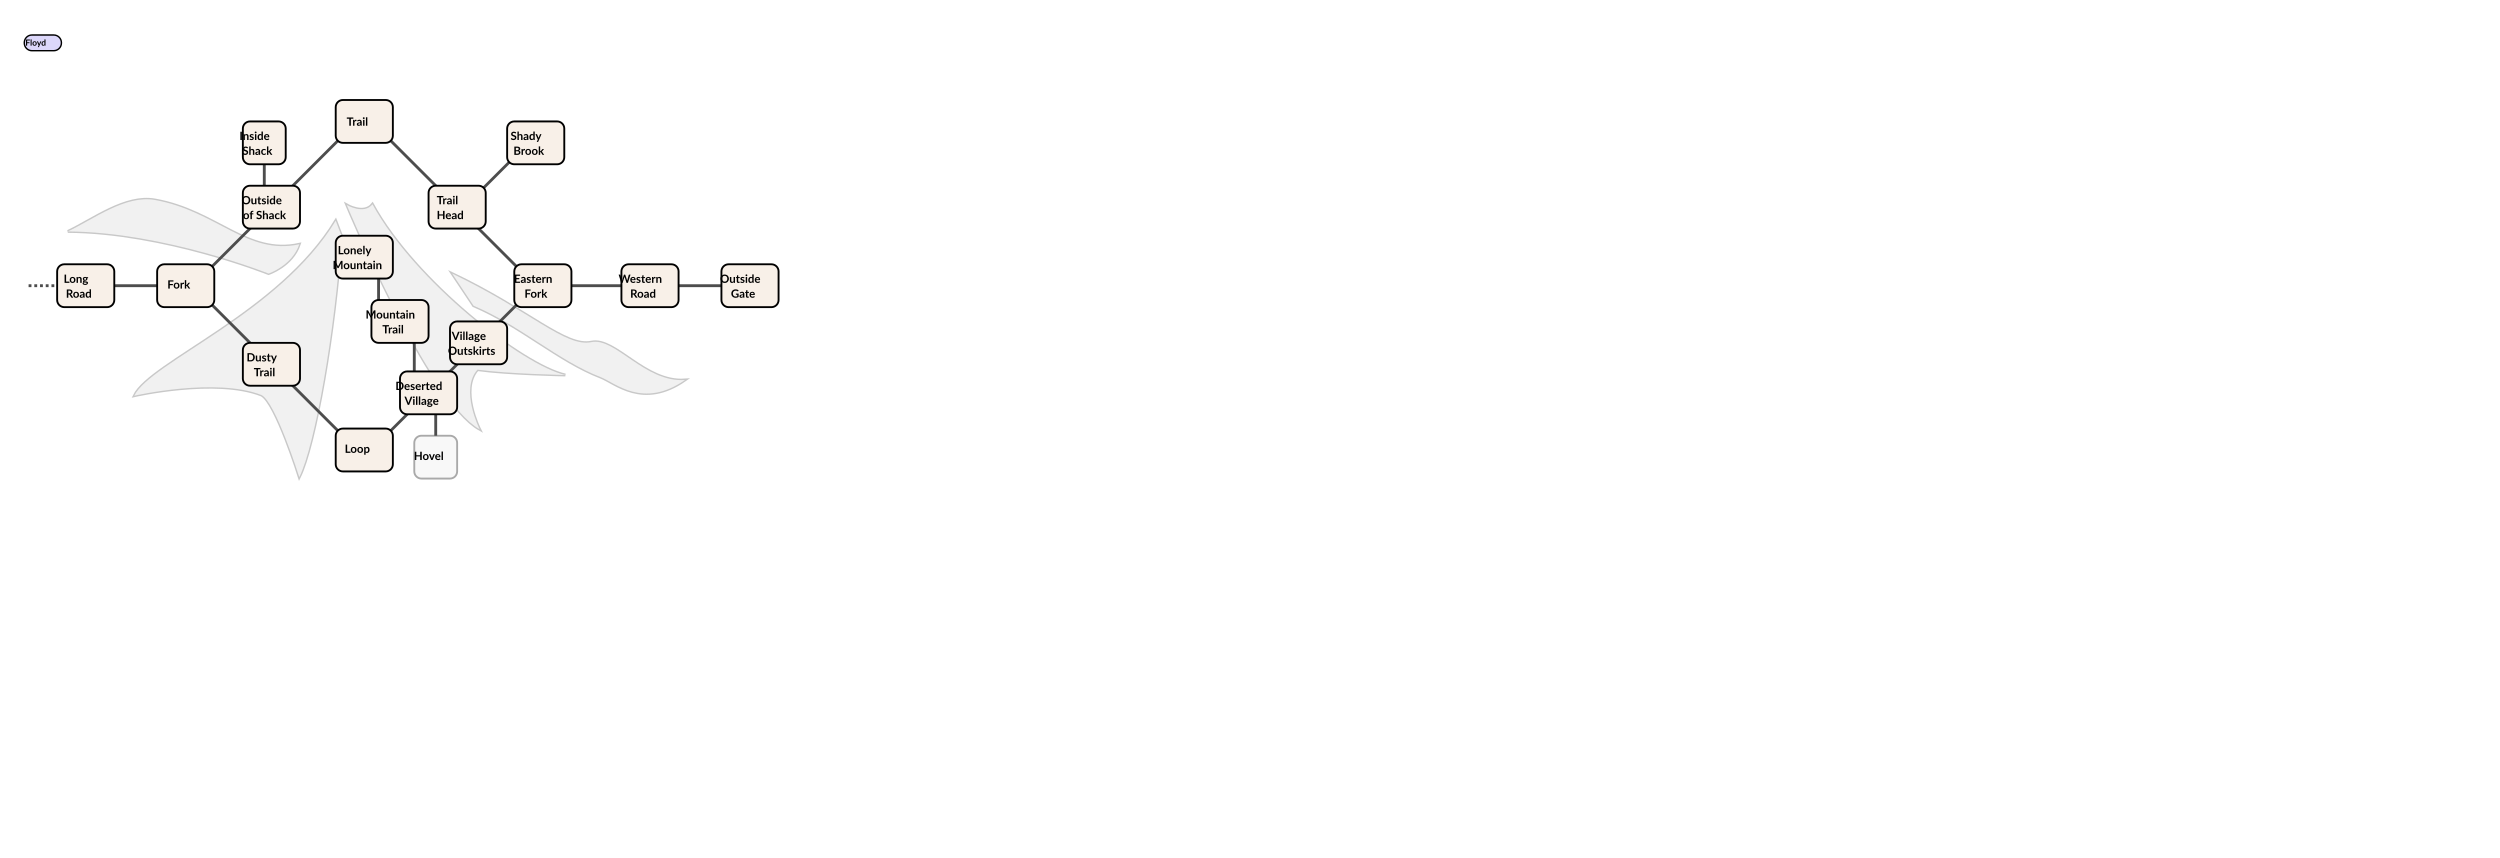
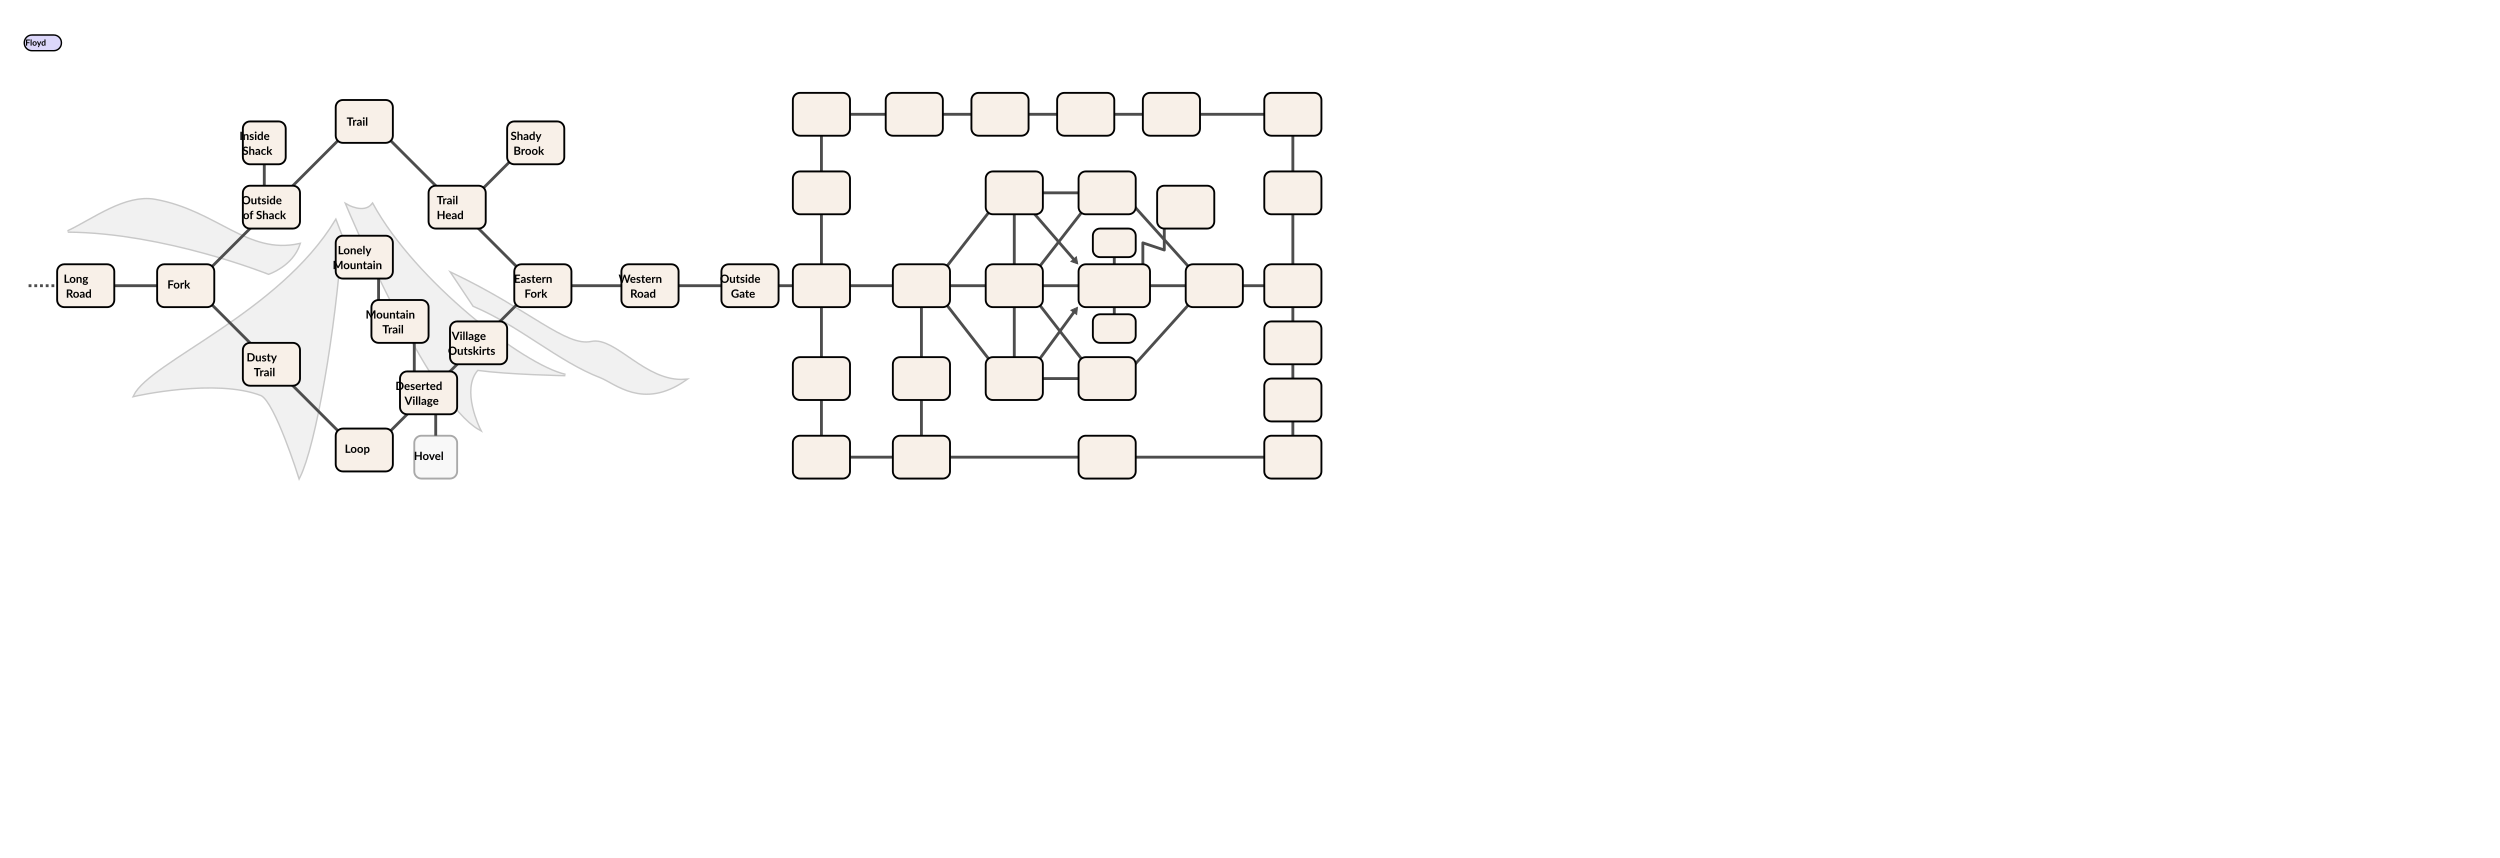
<svg xmlns="http://www.w3.org/2000/svg" width="3500" height="1200" viewBox="0 0 926.042 317.5" version="1.1" id="svg1">
  <style id="style1">svg.DarkTheme { filter: invert(90%) hue-rotate(180deg); }
#roomlayer rect { fill:#F8F0E8; stroke:#000; stroke-width:0.7; }
#roomlayer rect.Selected { fill:#FFD080; }
#mobilelayer g.Offstage { display:none; }
#connlayer .Invisible { display:none; }
</style>
  <defs id="defs1">
+     <marker style="overflow:visible" id="Triangle" refX="0" refY="0" orient="auto-start-reverse" markerWidth="0.5" markerHeight="0.5" viewBox="0 0 1 1" preserveAspectRatio="xMidYMid">
+       <path transform="scale(0.5)" style="fill:context-stroke;fill-rule:evenodd;stroke:context-stroke;stroke-width:1pt" d="M 5.77,0 -2.88,5 V -5 Z" id="path135" />
+     </marker>
    <marker style="overflow:visible" id="Dot-3" refX="0" refY="0" orient="auto" markerWidth="0.35" markerHeight="0.35" viewBox="0 0 1 1" preserveAspectRatio="xMidYMid">
      <path transform="scale(0.5)" style="fill:#6292df;fill-opacity:0.6;fill-rule:evenodd;stroke:none" d="M 5,0 C 5,2.76 2.76,5 0,5 -2.76,5 -5,2.76 -5,0 c 0,-2.76 2.3,-5 5,-5 2.76,0 5,2.24 5,5 z" id="path17-8" />
    </marker>
  </defs>
  <g id="sketchlayer" style="display:none">
    <path style="font-variation-settings:normal;display:inline;fill:none;fill-opacity:1;fill-rule:evenodd;stroke:#6292df;stroke-width:2.117;stroke-linecap:round;stroke-linejoin:round;stroke-miterlimit:4;stroke-dasharray:none;stroke-dashoffset:0;stroke-opacity:0.58;marker-start:url(#Dot-3);marker-mid:url(#Dot-3);marker-end:url(#Dot-3);paint-order:stroke fill markers;stop-color:#000000" d="m 259.292,465.667 v -37.042 h 15.875 l 15.875,13.229 h 18.521" id="path9" />
    <path style="font-variation-settings:normal;display:inline;vector-effect:none;fill:none;fill-opacity:1;fill-rule:evenodd;stroke:#6292df;stroke-width:2.117;stroke-linecap:round;stroke-linejoin:round;stroke-miterlimit:4;stroke-dasharray:none;stroke-dashoffset:0;stroke-opacity:0.58;-inkscape-stroke:none;marker-start:url(#Dot-3);marker-mid:url(#Dot-3);marker-end:url(#Dot-3);paint-order:stroke fill markers;stop-color:#000000" d="m 214.312,394.229 h 29.104 l 21.167,-13.229 h 23.813" id="path10-8" />
    <path style="font-variation-settings:normal;display:inline;vector-effect:none;fill:none;fill-opacity:1;fill-rule:evenodd;stroke:#6292df;stroke-width:2.117;stroke-linecap:round;stroke-linejoin:round;stroke-miterlimit:4;stroke-dasharray:none;stroke-dashoffset:0;stroke-opacity:0.58;-inkscape-stroke:none;marker-start:url(#Dot-3);marker-mid:url(#Dot-3);marker-end:url(#Dot-3);paint-order:stroke fill markers" d="m 259.292,497.417 h 47.625 L 381,431.271 h 58.208 l -71.437,-95.25 -79.375,-63.5 -55.563,37.042 -108.479,111.125 h 31.75 l 42.333,87.312 42.333,50.271" id="path11-3" />
  </g>
  <g id="decorlayer">
    <rect id="rect18" width="15.875" height="15.875" x="153.458" y="161.396" ry="2.646" style="display:inline;fill:#f8f8f8;stroke:#a9a9a9;stroke-width:0.7;fill-opacity:1;stroke-opacity:1" />
    <path style="font-variation-settings:normal;opacity:1;vector-effect:none;fill:#f1f1f1;fill-opacity:1;stroke:#c8c8c8;stroke-width:1.058;stroke-linecap:butt;stroke-linejoin:miter;stroke-miterlimit:4;stroke-dasharray:none;stroke-dashoffset:0;stroke-opacity:1;-inkscape-stroke:none;paint-order:stroke fill markers;stop-color:#000000;stop-opacity:1" d="m 209.411,138.906 c -15.61,-3.44 -55.827,-34.66 -71.438,-63.235 -3.175,3.969 -9.525,0.265 -9.525,0.265 0,0 30.163,72.496 49.213,83.079 0,0 -7.408,-14.684 -0.794,-22.093 11.377,1.587 32.544,1.984 32.544,1.984 z" id="path65" />
    <path style="font-variation-settings:normal;opacity:1;vector-effect:none;fill:#f1f1f1;fill-opacity:1;stroke:#c8c8c8;stroke-width:1.058;stroke-linecap:butt;stroke-linejoin:miter;stroke-miterlimit:4;stroke-dasharray:none;stroke-dashoffset:0;stroke-opacity:1;-inkscape-stroke:none;paint-order:stroke fill markers" d="m 126.471,87.312 c -2.381,35.19 -9.79,77.787 -15.61,89.429 0,0 -8.731,-27.781 -14.023,-30.427 -16.933,-6.615 -47.096,0.265 -47.096,0.265 6.085,-12.435 53.71,-30.427 74.612,-64.823 z" id="path66" />
    <path style="font-variation-settings:normal;opacity:1;vector-effect:none;fill:#f1f1f1;fill-opacity:1;stroke:#c8c8c8;stroke-width:1.058;stroke-linecap:butt;stroke-linejoin:miter;stroke-miterlimit:4;stroke-dasharray:none;stroke-dashoffset:0;stroke-opacity:1;-inkscape-stroke:none;paint-order:stroke fill markers" d="m 167.481,101.335 c 28.84,13.758 41.971,27.428 51.594,25.4 8.853,-1.866 19.844,15.081 34.66,14.023 -15.61,10.848 -25.857,1.008 -31.221,-1.058 -15.615,-6.016 -29.633,-19.05 -47.096,-26.458 z" id="path67" />
    <path style="font-variation-settings:normal;opacity:1;vector-effect:none;fill:#f1f1f1;fill-opacity:1;stroke:#c8c8c8;stroke-width:1.058;stroke-linecap:butt;stroke-linejoin:miter;stroke-miterlimit:4;stroke-dasharray:none;stroke-dashoffset:0;stroke-opacity:1;-inkscape-stroke:none;paint-order:stroke fill markers" d="m 99.483,101.335 c 0,0 -38.365,-15.346 -74.348,-15.61 9.525,-4.498 21.312,-13.603 32.279,-11.642 22.786,4.076 34.131,20.637 53.446,16.404 -2.646,7.938 -11.377,10.848 -11.377,10.848 z" id="path68" />
  </g>
  <g id="connlayer" style="display:inline">
    <path style="font-variation-settings:normal;opacity:1;vector-effect:none;fill:none;fill-opacity:1;stroke:#4d4d4d;stroke-width:1.058;stroke-linecap:butt;stroke-linejoin:round;stroke-miterlimit:4;stroke-dasharray:none;stroke-dashoffset:0;stroke-opacity:1;-inkscape-stroke:none;paint-order:stroke fill markers;stop-color:#000000;stop-opacity:1" d="M 161.396,161.396 V 149.49" id="path56" />
    <path style="font-variation-settings:normal;opacity:1;vector-effect:none;fill:none;fill-opacity:1;stroke:#4d4d4d;stroke-width:1.058;stroke-linecap:butt;stroke-linejoin:round;stroke-miterlimit:4;stroke-dasharray:none;stroke-dashoffset:0;stroke-opacity:1;-inkscape-stroke:none;paint-order:stroke fill markers" d="m 206.375,105.833 h 71.438" id="path160" />
    <path style="font-variation-settings:normal;opacity:1;vector-effect:none;fill:none;fill-opacity:1;stroke:#4d4d4d;stroke-width:1.058;stroke-linecap:butt;stroke-linejoin:round;stroke-miterlimit:4;stroke-dasharray:none;stroke-dashoffset:0;stroke-opacity:1;-inkscape-stroke:none;paint-order:stroke fill markers;stop-color:#000000;stop-opacity:1" d="M 66.146,105.833 H 39.687" id="path15" />
    <path style="font-variation-settings:normal;opacity:1;vector-effect:none;fill:none;fill-opacity:1;stroke:#4d4d4d;stroke-width:1.058;stroke-linecap:butt;stroke-linejoin:round;stroke-miterlimit:4;stroke-dasharray:none;stroke-dashoffset:0;stroke-opacity:1;-inkscape-stroke:none;paint-order:stroke fill markers" d="m 71.437,105.833 63.5,63.5 63.5,-63.5 -63.5,-63.5 z" id="path18" />
    <path style="font-variation-settings:normal;opacity:1;vector-effect:none;fill:none;fill-opacity:1;stroke:#4d4d4d;stroke-width:1.058;stroke-linecap:butt;stroke-linejoin:round;stroke-miterlimit:4;stroke-dasharray:none;stroke-dashoffset:0;stroke-opacity:1;-inkscape-stroke:none;paint-order:stroke fill markers;stop-color:#000000;stop-opacity:1" d="M 190.5,58.208 177.271,71.438" id="path19" />
    <path style="font-variation-settings:normal;opacity:1;vector-effect:none;fill:none;fill-opacity:1;stroke:#4d4d4d;stroke-width:1.058;stroke-linecap:butt;stroke-linejoin:round;stroke-miterlimit:4;stroke-dasharray:none;stroke-dashoffset:0;stroke-opacity:1;-inkscape-stroke:none;paint-order:stroke fill markers;stop-color:#000000;stop-opacity:1" d="M 97.896,71.438 V 58.208" id="path55" />
    <path style="font-variation-settings:normal;opacity:1;vector-effect:none;fill:none;fill-opacity:1;stroke:#4d4d4d;stroke-width:1.058;stroke-linecap:butt;stroke-linejoin:round;stroke-miterlimit:4;stroke-dasharray:none;stroke-dashoffset:0;stroke-opacity:1;-inkscape-stroke:none;paint-order:stroke fill markers" d="m 140.229,100.542 v 18.521" id="path62" />
    <path style="font-variation-settings:normal;opacity:1;vector-effect:none;fill:none;fill-opacity:1;stroke:#4d4d4d;stroke-width:1.058;stroke-linecap:butt;stroke-linejoin:round;stroke-miterlimit:4;stroke-dasharray:none;stroke-dashoffset:0;stroke-opacity:1;-inkscape-stroke:none;paint-order:stroke fill markers" d="m 153.458,124.354 v 15.875" id="path63" />
    <path style="font-variation-settings:normal;opacity:1;fill:none;fill-opacity:1;stroke:#4d4d4d;stroke-width:1.058;stroke-linecap:butt;stroke-linejoin:round;stroke-miterlimit:4;stroke-dasharray:1.058, 1.058;stroke-dashoffset:0;stroke-opacity:1;paint-order:stroke fill markers;stop-color:#000000;stop-opacity:1" d="M 37.042,105.833 H 10.583" id="path64" />
+     <rect style="font-variation-settings:normal;opacity:1;vector-effect:none;fill:none;fill-opacity:1;stroke:#4d4d4d;stroke-width:1.058;stroke-linecap:butt;stroke-linejoin:round;stroke-miterlimit:4;stroke-dasharray:none;stroke-dashoffset:0;stroke-opacity:1;-inkscape-stroke:none;paint-order:stroke fill markers;stop-color:#000000;stop-opacity:1" id="rect31" width="174.625" height="127" x="304.271" y="42.333" />
+     <path style="font-variation-settings:normal;opacity:1;vector-effect:none;fill:none;fill-opacity:1;stroke:#4d4d4d;stroke-width:1.058;stroke-linecap:butt;stroke-linejoin:round;stroke-miterlimit:4;stroke-dasharray:none;stroke-dashoffset:0;stroke-opacity:1;-inkscape-stroke:none;paint-order:stroke fill markers" d="m 285.75,105.833 h 10.583" id="path31" />
+     <path style="font-variation-settings:normal;opacity:1;vector-effect:none;fill:none;fill-opacity:1;stroke:#4d4d4d;stroke-width:1.058;stroke-linecap:butt;stroke-linejoin:round;stroke-miterlimit:4;stroke-dasharray:none;stroke-dashoffset:0;stroke-opacity:1;-inkscape-stroke:none;paint-order:stroke fill markers" d="m 312.208,105.833 161.396,0" id="path32" />
+     <path style="font-variation-settings:normal;opacity:1;vector-effect:none;fill:none;fill-opacity:1;stroke:#4d4d4d;stroke-width:1.058;stroke-linecap:butt;stroke-linejoin:round;stroke-miterlimit:4;stroke-dasharray:none;stroke-dashoffset:0;stroke-opacity:1;-inkscape-stroke:none;paint-order:stroke fill markers" d="M 412.75,92.604 V 119.063" id="path33" />
+     <path style="font-variation-settings:normal;opacity:1;vector-effect:none;fill:none;fill-opacity:1;stroke:#4d4d4d;stroke-width:1.058;stroke-linecap:butt;stroke-linejoin:round;stroke-miterlimit:4;stroke-dasharray:none;stroke-dashoffset:0;stroke-opacity:1;-inkscape-stroke:none;paint-order:stroke fill markers" d="m 423.333,100.542 -10e-6,-10.583 7.938,2.646 10e-6,-10.583" id="path34" />
+     <path style="font-variation-settings:normal;opacity:1;vector-effect:none;fill:none;fill-opacity:1;stroke:#4d4d4d;stroke-width:1.058;stroke-linecap:butt;stroke-linejoin:round;stroke-miterlimit:4;stroke-dasharray:none;stroke-dashoffset:0;stroke-opacity:1;-inkscape-stroke:none;paint-order:stroke fill markers" d="M 349.25,100.542 367.771,76.729" id="path35" />
+     <path style="font-variation-settings:normal;opacity:1;vector-effect:none;fill:none;fill-opacity:1;stroke:#4d4d4d;stroke-width:1.058;stroke-linecap:butt;stroke-linejoin:round;stroke-miterlimit:4;stroke-dasharray:none;stroke-dashoffset:0;stroke-opacity:1;-inkscape-stroke:none;paint-order:stroke fill markers" d="m 349.25,111.125 18.521,23.812" id="path36" />
+     <path style="font-variation-settings:normal;opacity:1;vector-effect:none;fill:none;fill-opacity:1;stroke:#4d4d4d;stroke-width:1.058;stroke-linecap:butt;stroke-linejoin:round;stroke-miterlimit:4;stroke-dasharray:none;stroke-dashoffset:0;stroke-opacity:1;-inkscape-stroke:none;paint-order:stroke fill markers" d="m 341.312,111.125 v 52.917" id="path37" />
+     <path style="font-variation-settings:normal;opacity:1;vector-effect:none;fill:none;fill-opacity:1;stroke:#4d4d4d;stroke-width:1.058;stroke-linecap:butt;stroke-linejoin:round;stroke-miterlimit:4;stroke-dasharray:none;stroke-dashoffset:0;stroke-opacity:1;-inkscape-stroke:none;paint-order:stroke fill markers" d="m 383.646,140.229 h 18.521" id="path38" />
+     <path style="font-variation-settings:normal;opacity:1;vector-effect:none;fill:none;fill-opacity:1;stroke:#4d4d4d;stroke-width:1.058;stroke-linecap:butt;stroke-linejoin:round;stroke-miterlimit:4;stroke-dasharray:none;stroke-dashoffset:0;stroke-opacity:1;-inkscape-stroke:none;paint-order:stroke fill markers" d="m 383.646,71.438 h 18.521" id="path39" />
+     <path style="font-variation-settings:normal;opacity:1;vector-effect:none;fill:none;fill-opacity:1;stroke:#4d4d4d;stroke-width:1.058;stroke-linecap:butt;stroke-linejoin:round;stroke-miterlimit:4;stroke-dasharray:none;stroke-dashoffset:0;stroke-opacity:1;-inkscape-stroke:none;marker-end:url(#Triangle);paint-order:stroke fill markers" d="m 381,76.729 17.198,19.844" id="path40" />
+     <path style="font-variation-settings:normal;opacity:1;vector-effect:none;fill:none;fill-opacity:1;stroke:#4d4d4d;stroke-width:1.058;stroke-linecap:butt;stroke-linejoin:round;stroke-miterlimit:4;stroke-dasharray:none;stroke-dashoffset:0;stroke-opacity:1;-inkscape-stroke:none;marker-end:url(#Triangle);paint-order:stroke fill markers" d="m 383.646,134.938 14.552,-19.844" id="path41" />
+     <path style="font-variation-settings:normal;opacity:1;vector-effect:none;fill:none;fill-opacity:1;stroke:#4d4d4d;stroke-width:1.058;stroke-linecap:butt;stroke-linejoin:round;stroke-miterlimit:4;stroke-dasharray:none;stroke-dashoffset:0;stroke-opacity:1;-inkscape-stroke:none;paint-order:stroke fill markers" d="m 418.042,74.083 23.813,26.458" id="path42" />
+     <path style="font-variation-settings:normal;opacity:1;vector-effect:none;fill:none;fill-opacity:1;stroke:#4d4d4d;stroke-width:1.058;stroke-linecap:butt;stroke-linejoin:round;stroke-miterlimit:4;stroke-dasharray:none;stroke-dashoffset:0;stroke-opacity:1;-inkscape-stroke:none;paint-order:stroke fill markers" d="m 441.854,111.125 -23.813,26.458" id="path43" />
+     <path style="font-variation-settings:normal;opacity:1;vector-effect:none;fill:none;fill-opacity:1;stroke:#4d4d4d;stroke-width:1.058;stroke-linecap:butt;stroke-linejoin:round;stroke-miterlimit:4;stroke-dasharray:none;stroke-dashoffset:0;stroke-opacity:1;-inkscape-stroke:none;paint-order:stroke fill markers" d="M 375.708,74.083 V 137.583" id="path44" />
+     <path style="font-variation-settings:normal;opacity:1;vector-effect:none;fill:none;fill-opacity:1;stroke:#4d4d4d;stroke-width:1.058;stroke-linecap:butt;stroke-linejoin:round;stroke-miterlimit:4;stroke-dasharray:none;stroke-dashoffset:0;stroke-opacity:1;-inkscape-stroke:none;paint-order:stroke fill markers" d="M 402.167,76.729 383.646,100.542" id="path45" />
+     <path style="font-variation-settings:normal;opacity:1;vector-effect:none;fill:none;fill-opacity:1;stroke:#4d4d4d;stroke-width:1.058;stroke-linecap:butt;stroke-linejoin:round;stroke-miterlimit:4;stroke-dasharray:none;stroke-dashoffset:0;stroke-opacity:1;-inkscape-stroke:none;paint-order:stroke fill markers" d="m 383.646,111.125 18.521,23.812" id="path46" />
  </g>
  <g id="layer1" style="display:inline" />
  <g id="roomlayer" style="display:inline">
    <rect id="r-long-road" width="21.167" height="15.875" x="21.167" y="97.896" ry="2.646" style="display:inline;fill:#f8f0e8;stroke:#000000;stroke-width:0.7" />
    <rect id="r-west-fork" width="21.167" height="15.875" x="58.208" y="97.896" ry="2.646" style="display:inline;fill:#f8f0e8;stroke:#000000;stroke-width:0.7" />
    <rect id="r-shack-room" width="21.167" height="15.875" x="89.958" y="68.792" ry="2.646" style="display:inline;fill:#f8f0e8;stroke:#000000;stroke-width:0.7" />
    <rect id="r-shack-east" width="21.167" height="15.875" x="124.354" y="37.042" ry="2.646" style="display:inline;fill:#f8f0e8;stroke:#000000;stroke-width:0.7" />
    <rect id="r-dusty-road" width="21.167" height="15.875" x="89.958" y="127" ry="2.646" style="display:inline;fill:#f8f0e8;stroke:#000000;stroke-width:0.7" />
    <rect id="r-village" width="21.167" height="15.875" x="148.167" y="137.583" ry="2.646" style="display:inline;fill:#f8f0e8;stroke:#000000;stroke-width:0.7" />
    <rect id="r-village-east" width="21.167" height="15.875" x="166.688" y="119.063" ry="2.646" style="display:inline;fill:#f8f0e8;stroke:#000000;stroke-width:0.7" />
    <rect id="r-east-fork" width="21.167" height="15.875" x="190.5" y="97.896" ry="2.646" style="display:inline;fill:#f8f0e8;stroke:#000000;stroke-width:0.7" />
    <rect id="r-trail-head" width="21.167" height="15.875" x="158.75" y="68.792" ry="2.646" style="display:inline;fill:#f8f0e8;stroke:#000000;stroke-width:0.7" />
    <rect id="r-shady-brook" width="21.167" height="15.875" x="187.854" y="44.979" ry="2.646" style="display:inline;fill:#f8f0e8;stroke:#000000;stroke-width:0.7" />
    <rect id="r-hairpin-loop" width="21.167" height="15.875" x="124.354" y="158.75" ry="2.646" style="display:inline;fill:#f8f0e8;stroke:#000000;stroke-width:0.7" />
    <rect id="r-mountain-trail" width="21.167" height="15.875" x="137.583" y="111.125" ry="2.646" style="display:inline;fill:#f8f0e8;stroke:#000000;stroke-width:0.7" />
    <rect id="r-vista" width="21.167" height="15.875" x="124.354" y="87.313" ry="2.646" style="display:inline;fill:#f8f0e8;stroke:#000000;stroke-width:0.7" />
    <rect id="r-western-road" width="21.167" height="15.875" x="230.187" y="97.896" ry="2.646" style="display:inline;fill:#f8f0e8;stroke:#000000;stroke-width:0.7" />
    <rect id="r-west-castle" width="21.167" height="15.875" x="267.229" y="97.896" ry="2.646" style="display:inline;fill:#f8f0e8;stroke:#000000;stroke-width:0.7" />
    <rect id="r-shack" width="15.875" height="15.875" x="89.958" y="44.979" ry="2.646" style="display:inline;fill:#f8f0e8;stroke:#000000;stroke-width:0.7" />
+     <rect id="rect1" width="21.167" height="15.875" x="293.688" y="97.896" ry="2.646" style="display:inline;fill:#f8f0e8;stroke:#000000;stroke-width:0.7" />
+     <rect id="rect2" width="21.167" height="15.875" x="293.687" y="63.5" ry="2.646" style="display:inline;fill:#f8f0e8;stroke:#000000;stroke-width:0.7" />
+     <rect id="rect3" width="21.167" height="15.875" x="293.687" y="34.396" ry="2.646" style="display:inline;fill:#f8f0e8;stroke:#000000;stroke-width:0.7" />
+     <rect id="rect4" width="21.167" height="15.875" x="293.688" y="132.292" ry="2.646" style="display:inline;fill:#f8f0e8;stroke:#000000;stroke-width:0.7" />
+     <rect id="rect5" width="21.167" height="15.875" x="293.688" y="161.396" ry="2.646" style="display:inline;fill:#f8f0e8;stroke:#000000;stroke-width:0.7" />
+     <rect id="rect6" width="21.167" height="15.875" x="468.312" y="97.896" ry="2.646" style="display:inline;fill:#f8f0e8;stroke:#000000;stroke-width:0.7" />
+     <rect id="rect7" width="21.167" height="15.875" x="468.312" y="63.5" ry="2.646" style="display:inline;fill:#f8f0e8;stroke:#000000;stroke-width:0.7" />
+     <rect id="rect8" width="21.167" height="15.875" x="468.312" y="34.396" ry="2.646" style="display:inline;fill:#f8f0e8;stroke:#000000;stroke-width:0.7" />
+     <rect id="rect9" width="21.167" height="15.875" x="468.312" y="119.063" ry="2.646" style="display:inline;fill:#f8f0e8;stroke:#000000;stroke-width:0.7" />
+     <rect id="rect10" width="21.167" height="15.875" x="468.312" y="161.396" ry="2.646" style="display:inline;fill:#f8f0e8;stroke:#000000;stroke-width:0.7" />
+     <rect id="rect11" width="21.167" height="15.875" x="468.312" y="140.229" ry="2.646" style="display:inline;fill:#f8f0e8;stroke:#000000;stroke-width:0.7" />
+     <rect id="rect12" width="21.167" height="15.875" x="328.083" y="34.396" ry="2.646" style="display:inline;fill:#f8f0e8;stroke:#000000;stroke-width:0.7" />
+     <rect id="rect13" width="21.167" height="15.875" x="359.833" y="34.396" ry="2.646" style="display:inline;fill:#f8f0e8;stroke:#000000;stroke-width:0.7" />
+     <rect id="rect14" width="21.167" height="15.875" x="391.583" y="34.396" ry="2.646" style="display:inline;fill:#f8f0e8;stroke:#000000;stroke-width:0.7" />
+     <rect id="rect15" width="21.167" height="15.875" x="423.333" y="34.396" ry="2.646" style="display:inline;fill:#f8f0e8;stroke:#000000;stroke-width:0.7" />
+     <rect id="rect16" width="21.167" height="15.875" x="330.729" y="161.396" ry="2.646" style="display:inline;fill:#f8f0e8;stroke:#000000;stroke-width:0.7" />
+     <rect id="rect17" width="21.167" height="15.875" x="399.521" y="161.396" ry="2.646" style="display:inline;fill:#f8f0e8;stroke:#000000;stroke-width:0.7" />
+     <rect id="rect19" width="21.167" height="15.875" x="330.729" y="97.896" ry="2.646" style="display:inline;fill:#f8f0e8;stroke:#000000;stroke-width:0.7" />
+     <rect id="rect20" width="21.167" height="15.875" x="330.729" y="132.292" ry="2.646" style="display:inline;fill:#f8f0e8;stroke:#000000;stroke-width:0.7" />
+     <rect id="rect21" width="21.167" height="15.875" x="365.125" y="97.896" ry="2.646" style="display:inline;fill:#f8f0e8;stroke:#000000;stroke-width:0.7" />
+     <rect id="rect22" width="21.167" height="15.875" x="365.125" y="132.292" ry="2.646" style="display:inline;fill:#f8f0e8;stroke:#000000;stroke-width:0.7" />
+     <rect id="rect23" width="21.167" height="15.875" x="365.125" y="63.5" ry="2.646" style="display:inline;fill:#f8f0e8;stroke:#000000;stroke-width:0.7" />
+     <rect id="rect24" width="26.458" height="15.875" x="399.521" y="97.896" ry="2.646" style="display:inline;fill:#f8f0e8;stroke:#000000;stroke-width:0.7" />
+     <rect id="rect25" width="21.167" height="15.875" x="399.521" y="63.5" ry="2.646" style="display:inline;fill:#f8f0e8;stroke:#000000;stroke-width:0.7" />
+     <rect id="rect26" width="21.167" height="15.875" x="399.521" y="132.292" ry="2.646" style="display:inline;fill:#f8f0e8;stroke:#000000;stroke-width:0.7" />
+     <rect id="rect27" width="15.875" height="10.583" x="404.812" y="116.417" ry="2.646" style="display:inline;fill:#f8f0e8;stroke:#000000;stroke-width:0.7" />
+     <rect id="rect28" width="15.875" height="10.583" x="404.812" y="84.667" ry="2.646" style="display:inline;fill:#f8f0e8;stroke:#000000;stroke-width:0.7" />
+     <rect id="rect29" width="21.167" height="15.875" x="439.208" y="97.896" ry="2.646" style="display:inline;fill:#f8f0e8;stroke:#000000;stroke-width:0.7" />
+     <rect id="rect30" width="21.167" height="15.875" x="428.625" y="68.792" ry="2.646" style="display:inline;fill:#f8f0e8;stroke:#000000;stroke-width:0.7" />
  </g>
  <g id="mobilelayer">
    <g id="mob-floyd" transform="translate(15.875,15.875)">
      <rect style="fill:#dcd7fa;fill-opacity:1;stroke:#000000;stroke-width:1.058;stroke-dasharray:none;stroke-opacity:1;paint-order:stroke fill markers" id="rect33" width="13.229" height="5.292" x="-6.615" y="-2.646" ry="2.58" />
      <text xml:space="preserve" style="font-style:normal;font-variant:normal;font-weight:bold;font-stretch:normal;font-size:3.133px;line-height:1.3;font-family:Lato;-inkscape-font-specification:'Lato Bold';font-variant-ligatures:normal;font-variant-position:normal;font-variant-caps:normal;font-variant-numeric:normal;font-variant-alternates:normal;font-variant-east-asian:normal;font-feature-settings:normal;font-variation-settings:normal;text-indent:0;text-align:center;text-decoration-line:none;text-decoration-style:solid;text-decoration-color:#000000;letter-spacing:normal;word-spacing:normal;text-transform:none;writing-mode:lr-tb;direction:ltr;text-orientation:mixed;dominant-baseline:auto;baseline-shift:baseline;text-anchor:middle;white-space:normal;display:inline;vector-effect:none;fill:#000000;fill-opacity:1;stroke:none;stroke-width:0.74;stroke-linecap:butt;stroke-linejoin:miter;stroke-miterlimit:4;stroke-dasharray:none;stroke-dashoffset:0;stroke-opacity:1;-inkscape-stroke:none;paint-order:stroke fill markers" x="0.004" y="1.048" id="text46-7">
        <tspan id="tspan46-6" style="stroke-width:0.74" x="0.004" y="1.048">Floyd</tspan>
      </text>
    </g>
  </g>
  <g id="labellayer" style="display:inline">
    <text xml:space="preserve" style="font-style:normal;font-variant:normal;font-weight:bold;font-stretch:normal;font-size:4.233px;line-height:1.3;font-family:Lato;-inkscape-font-specification:'Lato Bold';font-variant-ligatures:normal;font-variant-position:normal;font-variant-caps:normal;font-variant-numeric:normal;font-variant-alternates:normal;font-variant-east-asian:normal;font-feature-settings:normal;font-variation-settings:normal;text-indent:0;text-align:center;text-decoration-line:none;text-decoration-style:solid;text-decoration-color:#000000;letter-spacing:normal;word-spacing:normal;text-transform:none;writing-mode:lr-tb;direction:ltr;text-orientation:mixed;dominant-baseline:auto;baseline-shift:baseline;text-anchor:middle;white-space:normal;display:inline;vector-effect:none;fill:#000000;fill-opacity:1;stroke:none;stroke-width:1;stroke-linecap:butt;stroke-linejoin:miter;stroke-miterlimit:4;stroke-dasharray:none;stroke-dashoffset:0;stroke-opacity:1;-inkscape-stroke:none;marker-end:url(#marker46);paint-order:stroke fill markers" x="68.792" y="106.892" id="text106">
      <tspan style="stroke-width:1" x="68.792" y="106.892" id="tspan19">Fork</tspan>
    </text>
    <text xml:space="preserve" style="font-style:normal;font-variant:normal;font-weight:bold;font-stretch:normal;font-size:10.547px;line-height:1.3;font-family:Lato;-inkscape-font-specification:'Lato Bold';font-variant-ligatures:normal;font-variant-position:normal;font-variant-caps:normal;font-variant-numeric:normal;font-variant-alternates:normal;font-variant-east-asian:normal;font-feature-settings:normal;font-variation-settings:normal;text-indent:0;text-align:center;text-decoration-line:none;text-decoration-style:solid;text-decoration-color:#000000;letter-spacing:normal;word-spacing:normal;text-transform:none;writing-mode:lr-tb;direction:ltr;text-orientation:mixed;dominant-baseline:auto;baseline-shift:baseline;text-anchor:middle;white-space:normal;display:inline;vector-effect:none;fill:#a3a3a3;fill-opacity:1;stroke:none;stroke-width:2.491;stroke-linecap:butt;stroke-linejoin:miter;stroke-miterlimit:4;stroke-dasharray:none;stroke-dashoffset:0;stroke-opacity:1;-inkscape-stroke:none;marker-end:url(#marker46);paint-order:stroke fill markers" x="-42.005" y="37.225" id="text152">
      <tspan style="fill:#a3a3a3;fill-opacity:1;stroke-width:2.491" x="-42.005" y="37.225" id="tspan152">Feinstein</tspan>
    </text>
    <text xml:space="preserve" style="font-style:normal;font-variant:normal;font-weight:bold;font-stretch:normal;font-size:4.233px;line-height:1.3;font-family:Lato;-inkscape-font-specification:'Lato Bold';font-variant-ligatures:normal;font-variant-position:normal;font-variant-caps:normal;font-variant-numeric:normal;font-variant-alternates:normal;font-variant-east-asian:normal;font-feature-settings:normal;font-variation-settings:normal;text-indent:0;text-align:center;text-decoration-line:none;text-decoration-style:solid;text-decoration-color:#000000;letter-spacing:normal;word-spacing:normal;text-transform:none;writing-mode:lr-tb;direction:ltr;text-orientation:mixed;dominant-baseline:auto;baseline-shift:baseline;text-anchor:middle;white-space:normal;display:inline;vector-effect:none;fill:#000000;fill-opacity:1;stroke:none;stroke-width:1;stroke-linecap:butt;stroke-linejoin:miter;stroke-miterlimit:4;stroke-dasharray:none;stroke-dashoffset:0;stroke-opacity:1;-inkscape-stroke:none;marker-end:url(#marker46);paint-order:stroke fill markers" x="100.542" y="75.671" id="text21">
      <tspan style="stroke-width:1" x="100.542" y="75.671" id="tspan21">Outside</tspan>
      <tspan style="stroke-width:1" x="100.542" y="81.174" id="tspan39">of Shack</tspan>
    </text>
    <text xml:space="preserve" style="font-style:normal;font-variant:normal;font-weight:bold;font-stretch:normal;font-size:4.233px;line-height:1.3;font-family:Lato;-inkscape-font-specification:'Lato Bold';font-variant-ligatures:normal;font-variant-position:normal;font-variant-caps:normal;font-variant-numeric:normal;font-variant-alternates:normal;font-variant-east-asian:normal;font-feature-settings:normal;font-variation-settings:normal;text-indent:0;text-align:center;text-decoration-line:none;text-decoration-style:solid;text-decoration-color:#000000;letter-spacing:normal;word-spacing:normal;text-transform:none;writing-mode:lr-tb;direction:ltr;text-orientation:mixed;dominant-baseline:auto;baseline-shift:baseline;text-anchor:middle;white-space:normal;display:inline;vector-effect:none;fill:#000000;fill-opacity:1;stroke:none;stroke-width:1;stroke-linecap:butt;stroke-linejoin:miter;stroke-miterlimit:4;stroke-dasharray:none;stroke-dashoffset:0;stroke-opacity:1;-inkscape-stroke:none;marker-end:url(#marker46);paint-order:stroke fill markers" x="134.938" y="46.567" id="text23">
      <tspan style="stroke-width:1" x="134.938" y="46.567" id="tspan23">Trail</tspan>
    </text>
    <text xml:space="preserve" style="font-style:normal;font-variant:normal;font-weight:bold;font-stretch:normal;font-size:4.233px;line-height:1.3;font-family:Lato;-inkscape-font-specification:'Lato Bold';font-variant-ligatures:normal;font-variant-position:normal;font-variant-caps:normal;font-variant-numeric:normal;font-variant-alternates:normal;font-variant-east-asian:normal;font-feature-settings:normal;font-variation-settings:normal;text-indent:0;text-align:center;text-decoration-line:none;text-decoration-style:solid;text-decoration-color:#000000;letter-spacing:normal;word-spacing:normal;text-transform:none;writing-mode:lr-tb;direction:ltr;text-orientation:mixed;dominant-baseline:auto;baseline-shift:baseline;text-anchor:middle;white-space:normal;display:inline;vector-effect:none;fill:#000000;fill-opacity:1;stroke:none;stroke-width:1;stroke-linecap:butt;stroke-linejoin:miter;stroke-miterlimit:4;stroke-dasharray:none;stroke-dashoffset:0;stroke-opacity:1;-inkscape-stroke:none;marker-end:url(#marker46);paint-order:stroke fill markers" x="169.333" y="75.671" id="text25">
      <tspan style="stroke-width:1" x="169.333" y="75.671" id="tspan25">Trail</tspan>
      <tspan style="stroke-width:1" x="169.333" y="81.174" id="tspan42">Head</tspan>
    </text>
    <text xml:space="preserve" style="font-style:normal;font-variant:normal;font-weight:bold;font-stretch:normal;font-size:4.233px;line-height:1.3;font-family:Lato;-inkscape-font-specification:'Lato Bold';font-variant-ligatures:normal;font-variant-position:normal;font-variant-caps:normal;font-variant-numeric:normal;font-variant-alternates:normal;font-variant-east-asian:normal;font-feature-settings:normal;font-variation-settings:normal;text-indent:0;text-align:center;text-decoration-line:none;text-decoration-style:solid;text-decoration-color:#000000;letter-spacing:normal;word-spacing:normal;text-transform:none;writing-mode:lr-tb;direction:ltr;text-orientation:mixed;dominant-baseline:auto;baseline-shift:baseline;text-anchor:middle;white-space:normal;display:inline;vector-effect:none;fill:#000000;fill-opacity:1;stroke:none;stroke-width:1;stroke-linecap:butt;stroke-linejoin:miter;stroke-miterlimit:4;stroke-dasharray:none;stroke-dashoffset:0;stroke-opacity:1;-inkscape-stroke:none;marker-end:url(#marker46);paint-order:stroke fill markers" x="201.083" y="104.775" id="text27">
      <tspan style="stroke-width:1" x="201.083" y="104.775" id="tspan26">Eastern</tspan>
      <tspan style="stroke-width:1" x="201.083" y="110.278" id="tspan27">Fork</tspan>
    </text>
    <text xml:space="preserve" style="font-style:normal;font-variant:normal;font-weight:bold;font-stretch:normal;font-size:4.233px;line-height:1.3;font-family:Lato;-inkscape-font-specification:'Lato Bold';font-variant-ligatures:normal;font-variant-position:normal;font-variant-caps:normal;font-variant-numeric:normal;font-variant-alternates:normal;font-variant-east-asian:normal;font-feature-settings:normal;font-variation-settings:normal;text-indent:0;text-align:center;text-decoration-line:none;text-decoration-style:solid;text-decoration-color:#000000;letter-spacing:normal;word-spacing:normal;text-transform:none;writing-mode:lr-tb;direction:ltr;text-orientation:mixed;dominant-baseline:auto;baseline-shift:baseline;text-anchor:middle;white-space:normal;display:inline;vector-effect:none;fill:#000000;fill-opacity:1;stroke:none;stroke-width:1;stroke-linecap:butt;stroke-linejoin:miter;stroke-miterlimit:4;stroke-dasharray:none;stroke-dashoffset:0;stroke-opacity:1;-inkscape-stroke:none;marker-end:url(#marker46);paint-order:stroke fill markers" x="177.271" y="125.942" id="text29">
      <tspan style="stroke-width:1" x="177.271" y="125.942" id="tspan29">Village</tspan>
      <tspan style="stroke-width:1" x="177.271" y="131.445" id="tspan36">Outskirts</tspan>
    </text>
    <text xml:space="preserve" style="font-style:normal;font-variant:normal;font-weight:bold;font-stretch:normal;font-size:4.233px;line-height:1.3;font-family:Lato;-inkscape-font-specification:'Lato Bold';font-variant-ligatures:normal;font-variant-position:normal;font-variant-caps:normal;font-variant-numeric:normal;font-variant-alternates:normal;font-variant-east-asian:normal;font-feature-settings:normal;font-variation-settings:normal;text-indent:0;text-align:center;text-decoration-line:none;text-decoration-style:solid;text-decoration-color:#000000;letter-spacing:normal;word-spacing:normal;text-transform:none;writing-mode:lr-tb;direction:ltr;text-orientation:mixed;dominant-baseline:auto;baseline-shift:baseline;text-anchor:middle;white-space:normal;display:inline;vector-effect:none;fill:#000000;fill-opacity:1;stroke:none;stroke-width:1;stroke-linecap:butt;stroke-linejoin:miter;stroke-miterlimit:4;stroke-dasharray:none;stroke-dashoffset:0;stroke-opacity:1;-inkscape-stroke:none;marker-end:url(#marker46);paint-order:stroke fill markers" x="158.75" y="144.463" id="text31">
      <tspan style="stroke-width:1" x="158.75" y="144.463" id="tspan31">Deserted</tspan>
      <tspan style="stroke-width:1" x="158.75" y="149.966" id="tspan37">Village</tspan>
    </text>
    <text xml:space="preserve" style="font-style:normal;font-variant:normal;font-weight:bold;font-stretch:normal;font-size:4.233px;line-height:1.3;font-family:Lato;-inkscape-font-specification:'Lato Bold';font-variant-ligatures:normal;font-variant-position:normal;font-variant-caps:normal;font-variant-numeric:normal;font-variant-alternates:normal;font-variant-east-asian:normal;font-feature-settings:normal;font-variation-settings:normal;text-indent:0;text-align:center;text-decoration-line:none;text-decoration-style:solid;text-decoration-color:#000000;letter-spacing:normal;word-spacing:normal;text-transform:none;writing-mode:lr-tb;direction:ltr;text-orientation:mixed;dominant-baseline:auto;baseline-shift:baseline;text-anchor:middle;white-space:normal;display:inline;vector-effect:none;fill:#000000;fill-opacity:1;stroke:none;stroke-width:1;stroke-linecap:butt;stroke-linejoin:miter;stroke-miterlimit:4;stroke-dasharray:none;stroke-dashoffset:0;stroke-opacity:1;-inkscape-stroke:none;marker-end:url(#marker46);paint-order:stroke fill markers" x="134.938" y="167.746" id="text33">
      <tspan style="stroke-width:1" x="134.938" y="167.746" id="tspan33">Loop</tspan>
    </text>
    <text xml:space="preserve" style="font-style:normal;font-variant:normal;font-weight:bold;font-stretch:normal;font-size:4.233px;line-height:1.3;font-family:Lato;-inkscape-font-specification:'Lato Bold';font-variant-ligatures:normal;font-variant-position:normal;font-variant-caps:normal;font-variant-numeric:normal;font-variant-alternates:normal;font-variant-east-asian:normal;font-feature-settings:normal;font-variation-settings:normal;text-indent:0;text-align:center;text-decoration-line:none;text-decoration-style:solid;text-decoration-color:#000000;letter-spacing:normal;word-spacing:normal;text-transform:none;writing-mode:lr-tb;direction:ltr;text-orientation:mixed;dominant-baseline:auto;baseline-shift:baseline;text-anchor:middle;white-space:normal;display:inline;vector-effect:none;fill:#000000;fill-opacity:1;stroke:none;stroke-width:1;stroke-linecap:butt;stroke-linejoin:miter;stroke-miterlimit:4;stroke-dasharray:none;stroke-dashoffset:0;stroke-opacity:1;-inkscape-stroke:none;marker-end:url(#marker46);paint-order:stroke fill markers" x="100.542" y="133.879" id="text35">
      <tspan style="stroke-width:1" x="100.542" y="133.879" id="tspan35">Dusty</tspan>
      <tspan style="stroke-width:1" x="100.542" y="139.383" id="tspan38">Trail</tspan>
    </text>
    <text xml:space="preserve" style="font-style:normal;font-variant:normal;font-weight:bold;font-stretch:normal;font-size:4.233px;line-height:1.3;font-family:Lato;-inkscape-font-specification:'Lato Bold';font-variant-ligatures:normal;font-variant-position:normal;font-variant-caps:normal;font-variant-numeric:normal;font-variant-alternates:normal;font-variant-east-asian:normal;font-feature-settings:normal;font-variation-settings:normal;text-indent:0;text-align:center;text-decoration-line:none;text-decoration-style:solid;text-decoration-color:#000000;letter-spacing:normal;word-spacing:normal;text-transform:none;writing-mode:lr-tb;direction:ltr;text-orientation:mixed;dominant-baseline:auto;baseline-shift:baseline;text-anchor:middle;white-space:normal;display:inline;vector-effect:none;fill:#000000;fill-opacity:1;stroke:none;stroke-width:1;stroke-linecap:butt;stroke-linejoin:miter;stroke-miterlimit:4;stroke-dasharray:none;stroke-dashoffset:0;stroke-opacity:1;-inkscape-stroke:none;marker-end:url(#marker46);paint-order:stroke fill markers" x="97.896" y="51.858" id="text41">
      <tspan style="stroke-width:1" x="97.896" y="51.858" id="tspan40">Inside</tspan>
      <tspan style="stroke-width:1" x="97.896" y="57.362" id="tspan41">Shack</tspan>
    </text>
    <text xml:space="preserve" style="font-style:normal;font-variant:normal;font-weight:bold;font-stretch:normal;font-size:4.233px;line-height:1.3;font-family:Lato;-inkscape-font-specification:'Lato Bold';font-variant-ligatures:normal;font-variant-position:normal;font-variant-caps:normal;font-variant-numeric:normal;font-variant-alternates:normal;font-variant-east-asian:normal;font-feature-settings:normal;font-variation-settings:normal;text-indent:0;text-align:center;text-decoration-line:none;text-decoration-style:solid;text-decoration-color:#000000;letter-spacing:normal;word-spacing:normal;text-transform:none;writing-mode:lr-tb;direction:ltr;text-orientation:mixed;dominant-baseline:auto;baseline-shift:baseline;text-anchor:middle;white-space:normal;display:inline;vector-effect:none;fill:#000000;fill-opacity:1;stroke:none;stroke-width:1;stroke-linecap:butt;stroke-linejoin:miter;stroke-miterlimit:4;stroke-dasharray:none;stroke-dashoffset:0;stroke-opacity:1;-inkscape-stroke:none;marker-end:url(#marker46);paint-order:stroke fill markers" x="161.396" y="170.392" id="text43">
      <tspan style="stroke-width:1" x="161.396" y="170.392" id="tspan43">Hovel</tspan>
    </text>
    <text xml:space="preserve" style="font-style:normal;font-variant:normal;font-weight:bold;font-stretch:normal;font-size:4.233px;line-height:1.3;font-family:Lato;-inkscape-font-specification:'Lato Bold';font-variant-ligatures:normal;font-variant-position:normal;font-variant-caps:normal;font-variant-numeric:normal;font-variant-alternates:normal;font-variant-east-asian:normal;font-feature-settings:normal;font-variation-settings:normal;text-indent:0;text-align:center;text-decoration-line:none;text-decoration-style:solid;text-decoration-color:#000000;letter-spacing:normal;word-spacing:normal;text-transform:none;writing-mode:lr-tb;direction:ltr;text-orientation:mixed;dominant-baseline:auto;baseline-shift:baseline;text-anchor:middle;white-space:normal;display:inline;vector-effect:none;fill:#000000;fill-opacity:1;stroke:none;stroke-width:1;stroke-linecap:butt;stroke-linejoin:miter;stroke-miterlimit:4;stroke-dasharray:none;stroke-dashoffset:0;stroke-opacity:1;-inkscape-stroke:none;marker-end:url(#marker46);paint-order:stroke fill markers" x="31.75" y="104.775" id="text45">
      <tspan style="stroke-width:1" x="31.75" y="104.775" id="tspan45">Long</tspan>
      <tspan style="stroke-width:1" x="31.75" y="110.278" id="tspan55">Road</tspan>
    </text>
    <text xml:space="preserve" style="font-style:normal;font-variant:normal;font-weight:bold;font-stretch:normal;font-size:4.233px;line-height:1.3;font-family:Lato;-inkscape-font-specification:'Lato Bold';font-variant-ligatures:normal;font-variant-position:normal;font-variant-caps:normal;font-variant-numeric:normal;font-variant-alternates:normal;font-variant-east-asian:normal;font-feature-settings:normal;font-variation-settings:normal;text-indent:0;text-align:center;text-decoration-line:none;text-decoration-style:solid;text-decoration-color:#000000;letter-spacing:normal;word-spacing:normal;text-transform:none;writing-mode:lr-tb;direction:ltr;text-orientation:mixed;dominant-baseline:auto;baseline-shift:baseline;text-anchor:middle;white-space:normal;display:inline;vector-effect:none;fill:#000000;fill-opacity:1;stroke:none;stroke-width:1;stroke-linecap:butt;stroke-linejoin:miter;stroke-miterlimit:4;stroke-dasharray:none;stroke-dashoffset:0;stroke-opacity:1;-inkscape-stroke:none;marker-end:url(#marker46);paint-order:stroke fill markers" x="134.938" y="94.192" id="text47">
      <tspan style="stroke-width:1" x="134.938" y="94.192" id="tspan47">Lonely</tspan>
      <tspan style="stroke-width:1" x="134.938" y="99.695" id="tspan53">Mountain</tspan>
    </text>
    <text xml:space="preserve" style="font-style:normal;font-variant:normal;font-weight:bold;font-stretch:normal;font-size:4.233px;line-height:1.3;font-family:Lato;-inkscape-font-specification:'Lato Bold';font-variant-ligatures:normal;font-variant-position:normal;font-variant-caps:normal;font-variant-numeric:normal;font-variant-alternates:normal;font-variant-east-asian:normal;font-feature-settings:normal;font-variation-settings:normal;text-indent:0;text-align:center;text-decoration-line:none;text-decoration-style:solid;text-decoration-color:#000000;letter-spacing:normal;word-spacing:normal;text-transform:none;writing-mode:lr-tb;direction:ltr;text-orientation:mixed;dominant-baseline:auto;baseline-shift:baseline;text-anchor:middle;white-space:normal;display:inline;vector-effect:none;fill:#000000;fill-opacity:1;stroke:none;stroke-width:1;stroke-linecap:butt;stroke-linejoin:miter;stroke-miterlimit:4;stroke-dasharray:none;stroke-dashoffset:0;stroke-opacity:1;-inkscape-stroke:none;marker-end:url(#marker46);paint-order:stroke fill markers" x="148.167" y="118.004" id="text49">
      <tspan style="stroke-width:1" x="148.167" y="118.004" id="tspan49">Mountain</tspan>
      <tspan style="stroke-width:1" x="148.167" y="123.507" id="tspan54">Trail</tspan>
    </text>
    <text xml:space="preserve" style="font-style:normal;font-variant:normal;font-weight:bold;font-stretch:normal;font-size:4.233px;line-height:1.3;font-family:Lato;-inkscape-font-specification:'Lato Bold';font-variant-ligatures:normal;font-variant-position:normal;font-variant-caps:normal;font-variant-numeric:normal;font-variant-alternates:normal;font-variant-east-asian:normal;font-feature-settings:normal;font-variation-settings:normal;text-indent:0;text-align:center;text-decoration-line:none;text-decoration-style:solid;text-decoration-color:#000000;letter-spacing:normal;word-spacing:normal;text-transform:none;writing-mode:lr-tb;direction:ltr;text-orientation:mixed;dominant-baseline:auto;baseline-shift:baseline;text-anchor:middle;white-space:normal;display:inline;vector-effect:none;fill:#000000;fill-opacity:1;stroke:none;stroke-width:1;stroke-linecap:butt;stroke-linejoin:miter;stroke-miterlimit:4;stroke-dasharray:none;stroke-dashoffset:0;stroke-opacity:1;-inkscape-stroke:none;marker-end:url(#marker46);paint-order:stroke fill markers" x="198.437" y="51.858" id="text51">
      <tspan style="stroke-width:1" x="198.437" y="51.858" id="tspan51">Shady</tspan>
      <tspan style="stroke-width:1" x="198.437" y="57.362" id="tspan52">Brook</tspan>
    </text>
    <text xml:space="preserve" style="font-style:normal;font-variant:normal;font-weight:bold;font-stretch:normal;font-size:4.233px;line-height:1.3;font-family:Lato;-inkscape-font-specification:'Lato Bold';font-variant-ligatures:normal;font-variant-position:normal;font-variant-caps:normal;font-variant-numeric:normal;font-variant-alternates:normal;font-variant-east-asian:normal;font-feature-settings:normal;font-variation-settings:normal;text-indent:0;text-align:center;text-decoration-line:none;text-decoration-style:solid;text-decoration-color:#000000;letter-spacing:normal;word-spacing:normal;text-transform:none;writing-mode:lr-tb;direction:ltr;text-orientation:mixed;dominant-baseline:auto;baseline-shift:baseline;text-anchor:middle;white-space:normal;display:inline;vector-effect:none;fill:#000000;fill-opacity:1;stroke:none;stroke-width:1;stroke-linecap:butt;stroke-linejoin:miter;stroke-miterlimit:4;stroke-dasharray:none;stroke-dashoffset:0;stroke-opacity:1;-inkscape-stroke:none;marker-end:url(#marker46);paint-order:stroke fill markers" x="240.771" y="104.775" id="text57">
      <tspan style="stroke-width:1" x="240.771" y="104.775" id="tspan57">Western</tspan>
      <tspan style="stroke-width:1" x="240.771" y="110.278" id="tspan61">Road</tspan>
    </text>
    <text xml:space="preserve" style="font-style:normal;font-variant:normal;font-weight:bold;font-stretch:normal;font-size:4.233px;line-height:1.3;font-family:Lato;-inkscape-font-specification:'Lato Bold';font-variant-ligatures:normal;font-variant-position:normal;font-variant-caps:normal;font-variant-numeric:normal;font-variant-alternates:normal;font-variant-east-asian:normal;font-feature-settings:normal;font-variation-settings:normal;text-indent:0;text-align:center;text-decoration-line:none;text-decoration-style:solid;text-decoration-color:#000000;letter-spacing:normal;word-spacing:normal;text-transform:none;writing-mode:lr-tb;direction:ltr;text-orientation:mixed;dominant-baseline:auto;baseline-shift:baseline;text-anchor:middle;white-space:normal;display:inline;vector-effect:none;fill:#000000;fill-opacity:1;stroke:none;stroke-width:1;stroke-linecap:butt;stroke-linejoin:miter;stroke-miterlimit:4;stroke-dasharray:none;stroke-dashoffset:0;stroke-opacity:1;-inkscape-stroke:none;marker-end:url(#marker46);paint-order:stroke fill markers" x="277.812" y="104.775" id="text59">
      <tspan style="stroke-width:1" x="277.812" y="104.775" id="tspan59">Outside</tspan>
      <tspan style="stroke-width:1" x="277.812" y="110.278" id="tspan60">Gate</tspan>
    </text>
  </g>
</svg>
